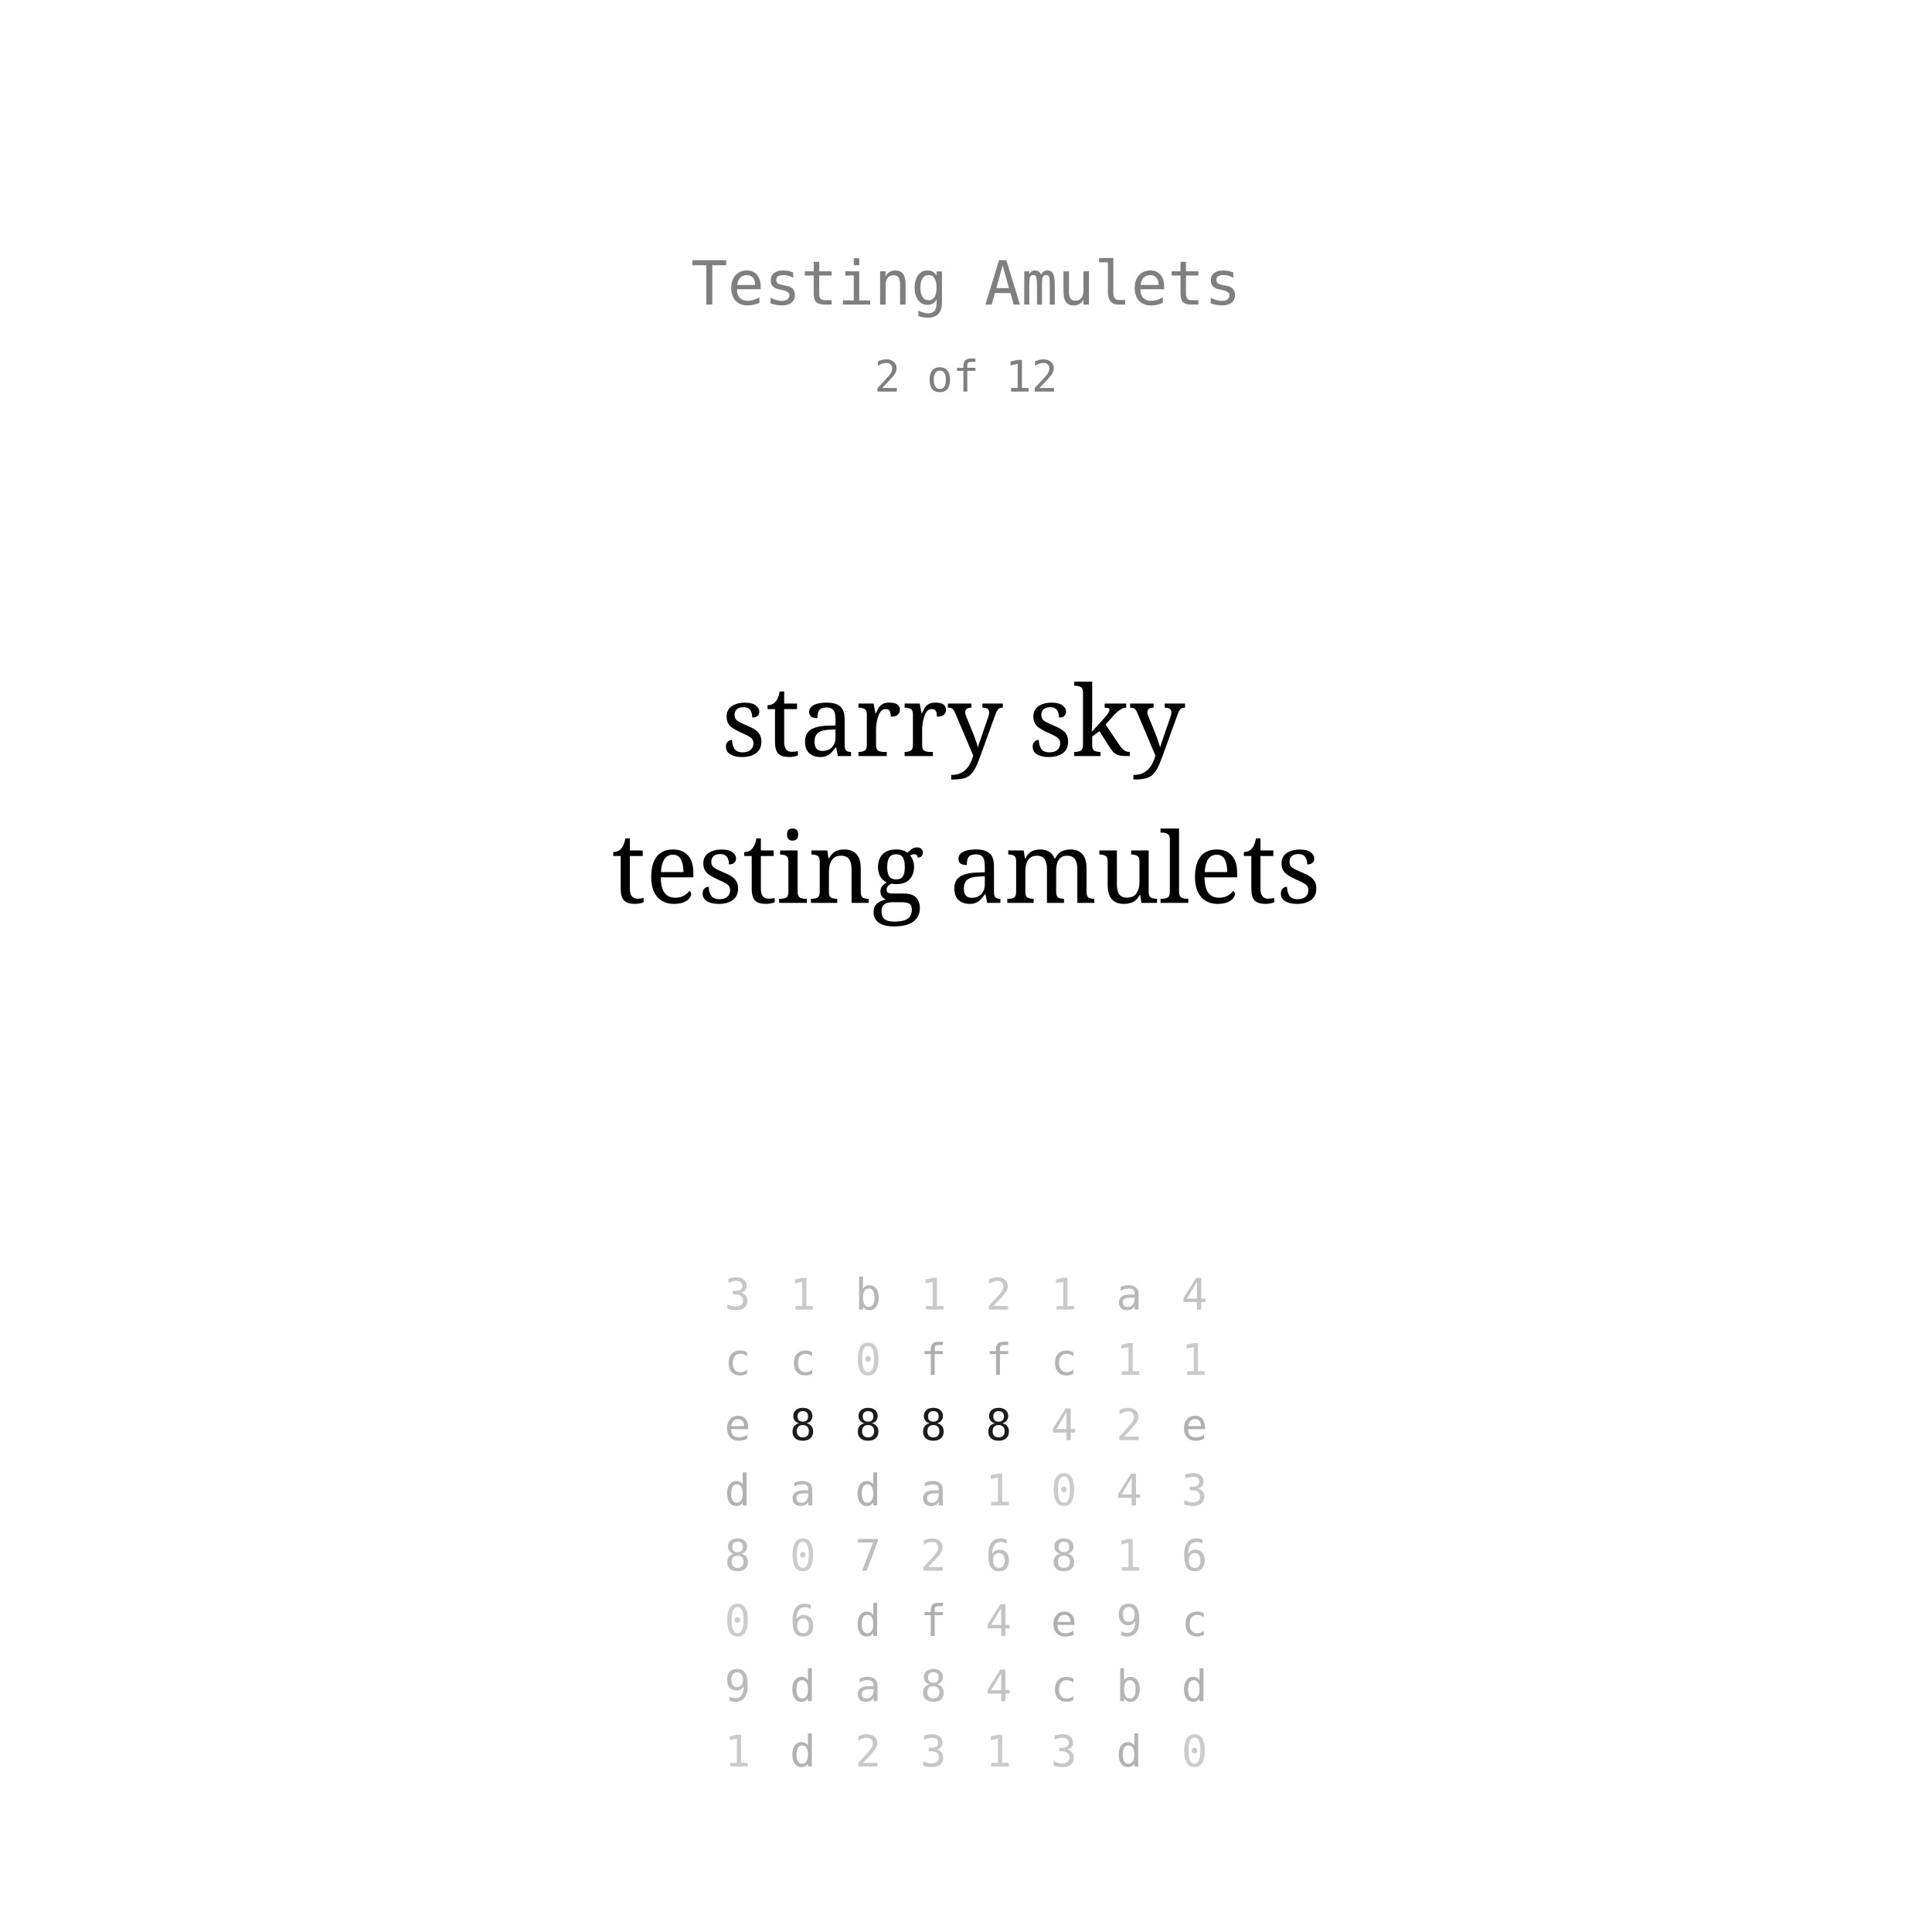
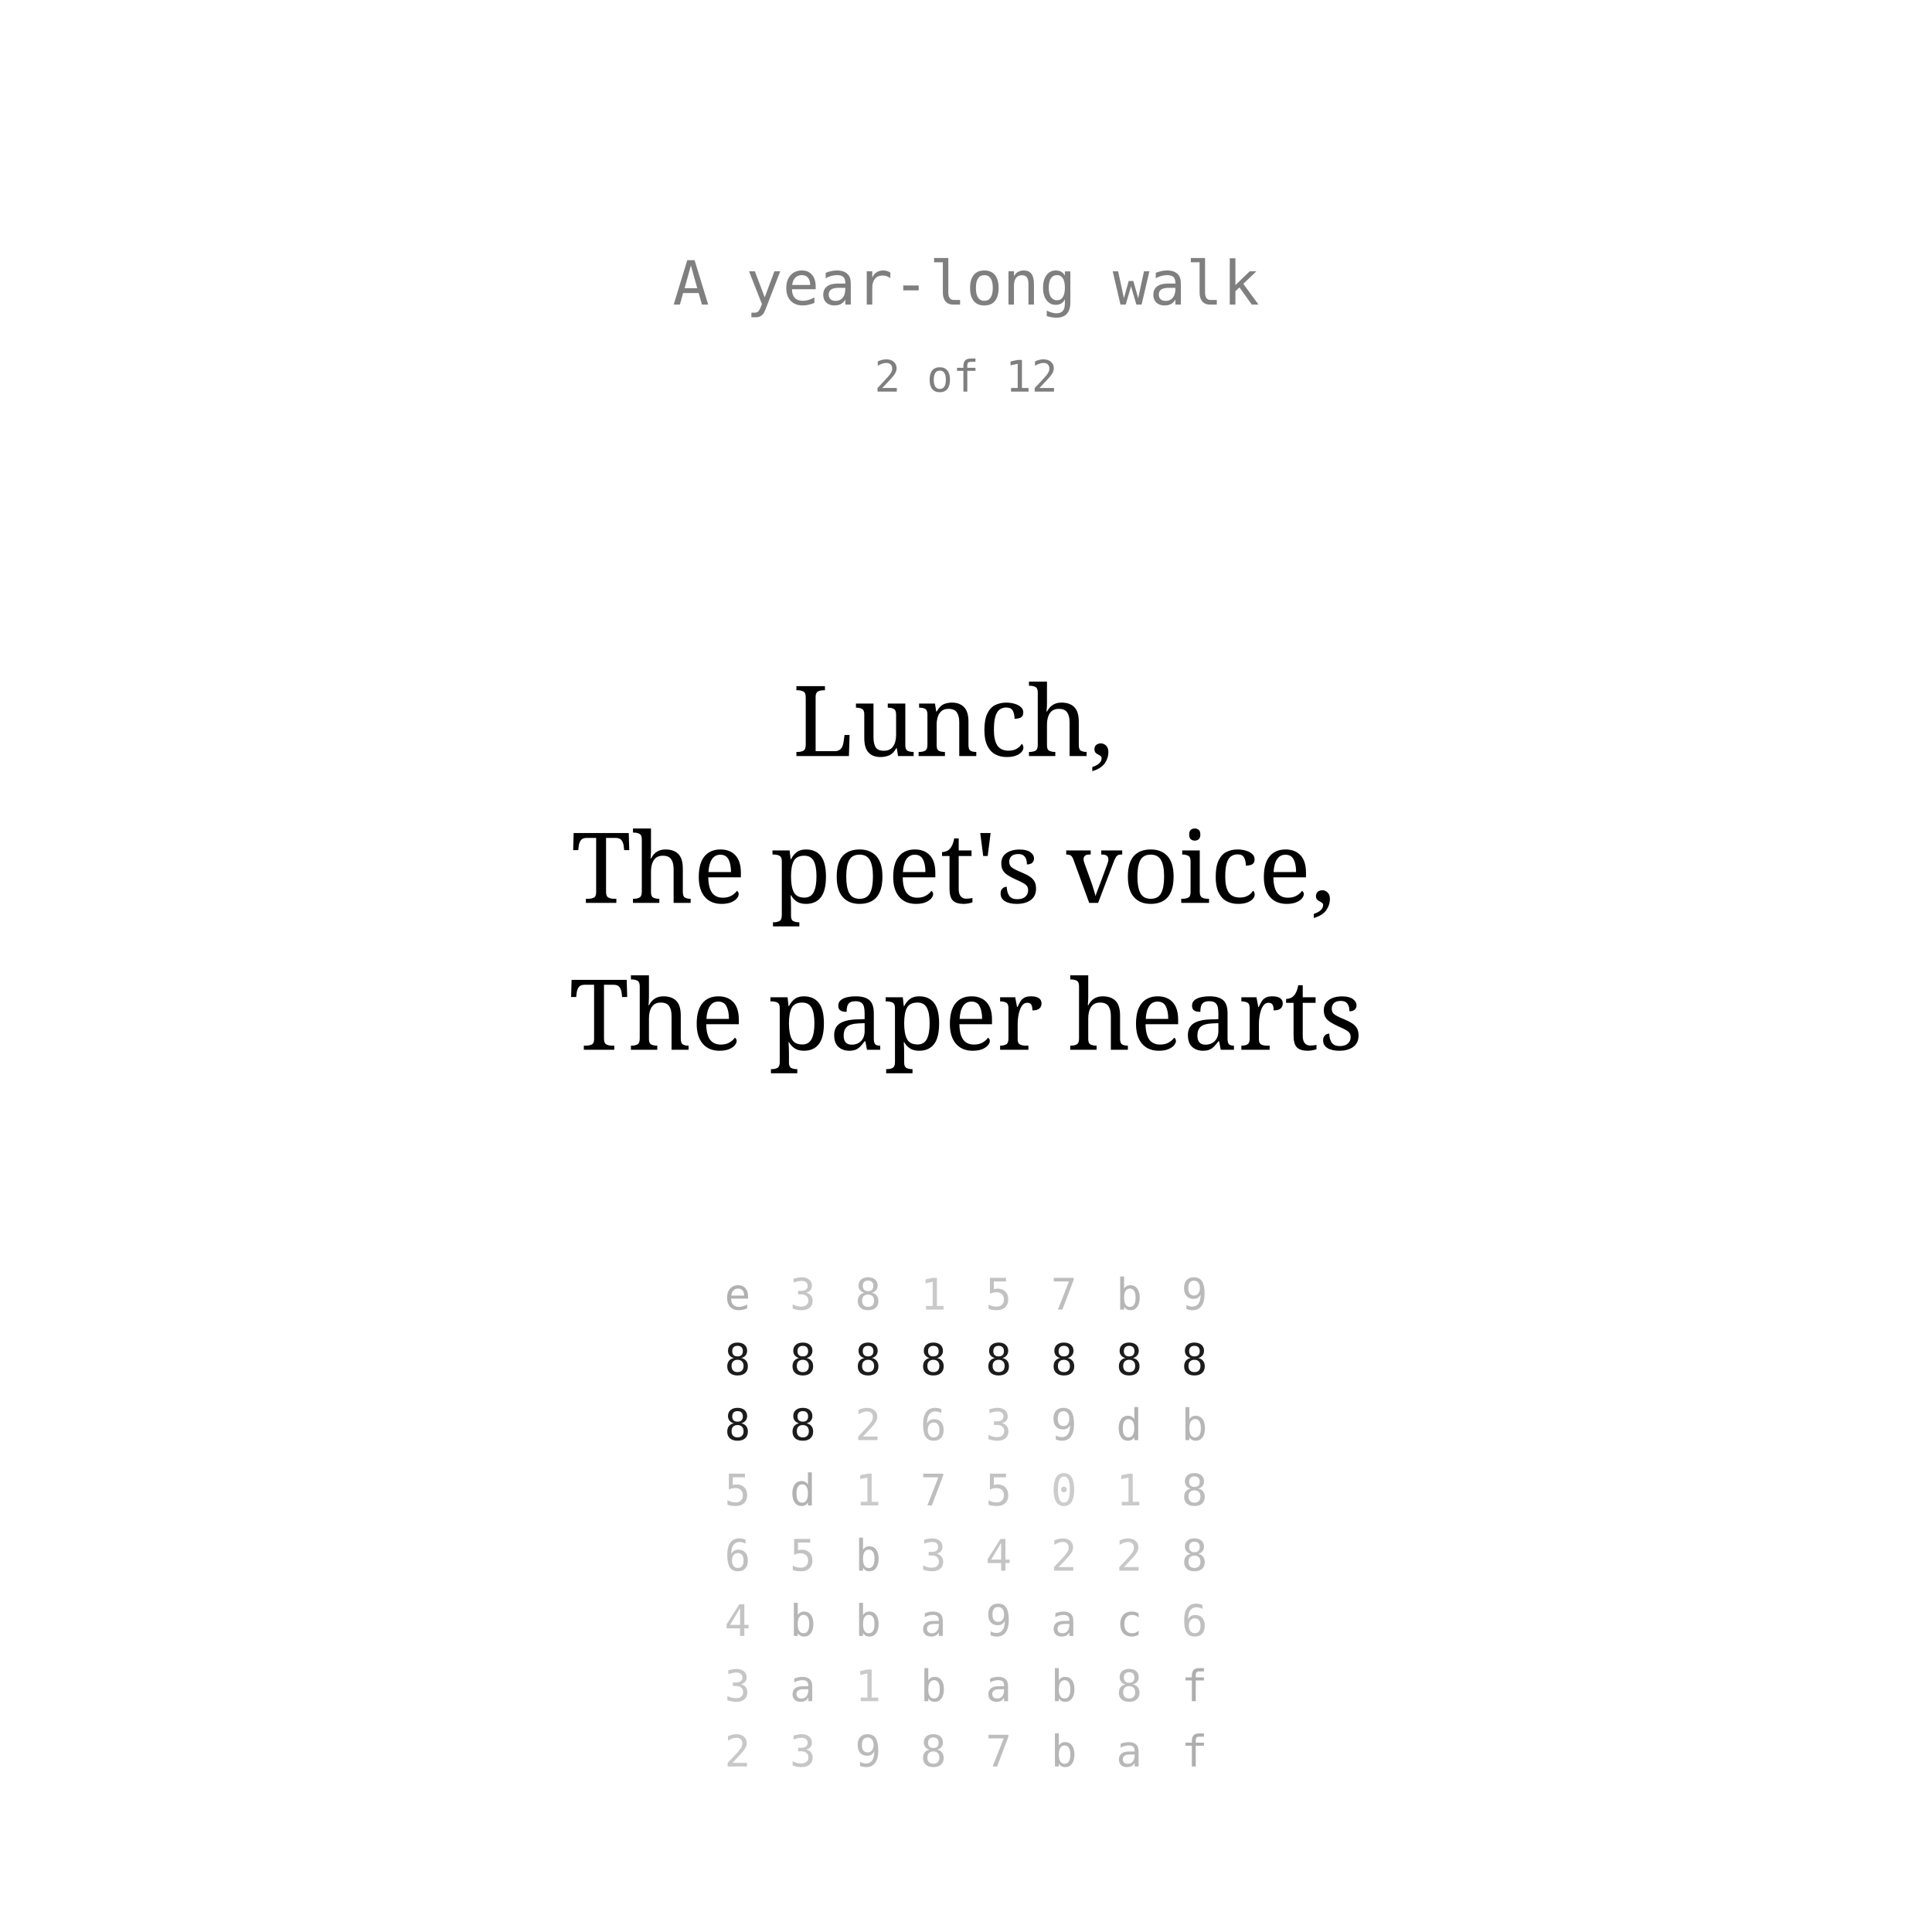
<svg xmlns="http://www.w3.org/2000/svg" viewBox="0 0 888 888" width="888" height="888" shape-rendering="crispEdges">
  <style>.h0{fill:#fff} .h1{fill:#000}</style>
  <rect class="h0" x="0" y="0" width="888" height="888" />
-   <text x="444" y="140" class="h1" font-family="monospace" font-size="28px" opacity=".5" text-anchor="middle">Testing Amulets</text>
+   <text x="444" y="140" class="h1" font-family="monospace" font-size="28px" opacity=".5" text-anchor="middle">A year-long walk</text>
  <text x="444" y="180" class="h1" font-family="monospace" font-size="20px" opacity=".5" text-anchor="middle">2 of 12</text>
  <text class="h1" x="444" y="280" font-family="serif" font-size="45px" text-anchor="middle">
-     <tspan x="444" dy="1.5em">starry sky
+     <tspan x="444" dy="1.5em">Lunch,
</tspan>
-     <tspan x="444" dy="1.5em">testing amulets</tspan>
+     <tspan x="444" dy="1.5em">The poet's voice,
+ </tspan>
+     <tspan x="444" dy="1.5em">The paper hearts</tspan>
  </text>
-   <text opacity="0.223" class="h1" x="339" y="595" font-family="monospace" dominant-baseline="central" text-anchor="middle" font-size="20px">3</text>
-   <text opacity="0.208" class="h1" x="369" y="595" font-family="monospace" dominant-baseline="central" text-anchor="middle" font-size="20px">1</text>
-   <text opacity="0.286" class="h1" x="399" y="595" font-family="monospace" dominant-baseline="central" text-anchor="middle" font-size="20px">b</text>
+   <text opacity="0.309" class="h1" x="339" y="595" font-family="monospace" dominant-baseline="central" text-anchor="middle" font-size="20px">e</text>
+   <text opacity="0.223" class="h1" x="369" y="595" font-family="monospace" dominant-baseline="central" text-anchor="middle" font-size="20px">3</text>
+   <text opacity="0.263" class="h1" x="399" y="595" font-family="monospace" dominant-baseline="central" text-anchor="middle" font-size="20px">8</text>
  <text opacity="0.208" class="h1" x="429" y="595" font-family="monospace" dominant-baseline="central" text-anchor="middle" font-size="20px">1</text>
-   <text opacity="0.216" class="h1" x="459" y="595" font-family="monospace" dominant-baseline="central" text-anchor="middle" font-size="20px">2</text>
-   <text opacity="0.208" class="h1" x="489" y="595" font-family="monospace" dominant-baseline="central" text-anchor="middle" font-size="20px">1</text>
-   <text opacity="0.278" class="h1" x="519" y="595" font-family="monospace" dominant-baseline="central" text-anchor="middle" font-size="20px">a</text>
-   <text opacity="0.231" class="h1" x="549" y="595" font-family="monospace" dominant-baseline="central" text-anchor="middle" font-size="20px">4</text>
-   <text opacity="0.294" class="h1" x="339" y="625" font-family="monospace" dominant-baseline="central" text-anchor="middle" font-size="20px">c</text>
-   <text opacity="0.294" class="h1" x="369" y="625" font-family="monospace" dominant-baseline="central" text-anchor="middle" font-size="20px">c</text>
-   <text opacity="0.2" class="h1" x="399" y="625" font-family="monospace" dominant-baseline="central" text-anchor="middle" font-size="20px">0</text>
-   <text opacity="0.317" class="h1" x="429" y="625" font-family="monospace" dominant-baseline="central" text-anchor="middle" font-size="20px">f</text>
-   <text opacity="0.317" class="h1" x="459" y="625" font-family="monospace" dominant-baseline="central" text-anchor="middle" font-size="20px">f</text>
-   <text opacity="0.294" class="h1" x="489" y="625" font-family="monospace" dominant-baseline="central" text-anchor="middle" font-size="20px">c</text>
-   <text opacity="0.208" class="h1" x="519" y="625" font-family="monospace" dominant-baseline="central" text-anchor="middle" font-size="20px">1</text>
-   <text opacity="0.208" class="h1" x="549" y="625" font-family="monospace" dominant-baseline="central" text-anchor="middle" font-size="20px">1</text>
-   <text opacity="0.309" class="h1" x="339" y="655" font-family="monospace" dominant-baseline="central" text-anchor="middle" font-size="20px">e</text>
+   <text opacity="0.239" class="h1" x="459" y="595" font-family="monospace" dominant-baseline="central" text-anchor="middle" font-size="20px">5</text>
+   <text opacity="0.255" class="h1" x="489" y="595" font-family="monospace" dominant-baseline="central" text-anchor="middle" font-size="20px">7</text>
+   <text opacity="0.286" class="h1" x="519" y="595" font-family="monospace" dominant-baseline="central" text-anchor="middle" font-size="20px">b</text>
+   <text opacity="0.27" class="h1" x="549" y="595" font-family="monospace" dominant-baseline="central" text-anchor="middle" font-size="20px">9</text>
+   <text opacity="0.888" class="h1" x="339" y="625" font-family="monospace" dominant-baseline="central" text-anchor="middle" font-size="20px">8</text>
+   <text opacity="0.888" class="h1" x="369" y="625" font-family="monospace" dominant-baseline="central" text-anchor="middle" font-size="20px">8</text>
+   <text opacity="0.888" class="h1" x="399" y="625" font-family="monospace" dominant-baseline="central" text-anchor="middle" font-size="20px">8</text>
+   <text opacity="0.888" class="h1" x="429" y="625" font-family="monospace" dominant-baseline="central" text-anchor="middle" font-size="20px">8</text>
+   <text opacity="0.888" class="h1" x="459" y="625" font-family="monospace" dominant-baseline="central" text-anchor="middle" font-size="20px">8</text>
+   <text opacity="0.888" class="h1" x="489" y="625" font-family="monospace" dominant-baseline="central" text-anchor="middle" font-size="20px">8</text>
+   <text opacity="0.888" class="h1" x="519" y="625" font-family="monospace" dominant-baseline="central" text-anchor="middle" font-size="20px">8</text>
+   <text opacity="0.888" class="h1" x="549" y="625" font-family="monospace" dominant-baseline="central" text-anchor="middle" font-size="20px">8</text>
+   <text opacity="0.888" class="h1" x="339" y="655" font-family="monospace" dominant-baseline="central" text-anchor="middle" font-size="20px">8</text>
  <text opacity="0.888" class="h1" x="369" y="655" font-family="monospace" dominant-baseline="central" text-anchor="middle" font-size="20px">8</text>
-   <text opacity="0.888" class="h1" x="399" y="655" font-family="monospace" dominant-baseline="central" text-anchor="middle" font-size="20px">8</text>
-   <text opacity="0.888" class="h1" x="429" y="655" font-family="monospace" dominant-baseline="central" text-anchor="middle" font-size="20px">8</text>
-   <text opacity="0.888" class="h1" x="459" y="655" font-family="monospace" dominant-baseline="central" text-anchor="middle" font-size="20px">8</text>
-   <text opacity="0.231" class="h1" x="489" y="655" font-family="monospace" dominant-baseline="central" text-anchor="middle" font-size="20px">4</text>
-   <text opacity="0.216" class="h1" x="519" y="655" font-family="monospace" dominant-baseline="central" text-anchor="middle" font-size="20px">2</text>
-   <text opacity="0.309" class="h1" x="549" y="655" font-family="monospace" dominant-baseline="central" text-anchor="middle" font-size="20px">e</text>
-   <text opacity="0.302" class="h1" x="339" y="685" font-family="monospace" dominant-baseline="central" text-anchor="middle" font-size="20px">d</text>
-   <text opacity="0.278" class="h1" x="369" y="685" font-family="monospace" dominant-baseline="central" text-anchor="middle" font-size="20px">a</text>
-   <text opacity="0.302" class="h1" x="399" y="685" font-family="monospace" dominant-baseline="central" text-anchor="middle" font-size="20px">d</text>
-   <text opacity="0.278" class="h1" x="429" y="685" font-family="monospace" dominant-baseline="central" text-anchor="middle" font-size="20px">a</text>
-   <text opacity="0.208" class="h1" x="459" y="685" font-family="monospace" dominant-baseline="central" text-anchor="middle" font-size="20px">1</text>
+   <text opacity="0.216" class="h1" x="399" y="655" font-family="monospace" dominant-baseline="central" text-anchor="middle" font-size="20px">2</text>
+   <text opacity="0.247" class="h1" x="429" y="655" font-family="monospace" dominant-baseline="central" text-anchor="middle" font-size="20px">6</text>
+   <text opacity="0.223" class="h1" x="459" y="655" font-family="monospace" dominant-baseline="central" text-anchor="middle" font-size="20px">3</text>
+   <text opacity="0.27" class="h1" x="489" y="655" font-family="monospace" dominant-baseline="central" text-anchor="middle" font-size="20px">9</text>
+   <text opacity="0.302" class="h1" x="519" y="655" font-family="monospace" dominant-baseline="central" text-anchor="middle" font-size="20px">d</text>
+   <text opacity="0.286" class="h1" x="549" y="655" font-family="monospace" dominant-baseline="central" text-anchor="middle" font-size="20px">b</text>
+   <text opacity="0.239" class="h1" x="339" y="685" font-family="monospace" dominant-baseline="central" text-anchor="middle" font-size="20px">5</text>
+   <text opacity="0.302" class="h1" x="369" y="685" font-family="monospace" dominant-baseline="central" text-anchor="middle" font-size="20px">d</text>
+   <text opacity="0.208" class="h1" x="399" y="685" font-family="monospace" dominant-baseline="central" text-anchor="middle" font-size="20px">1</text>
+   <text opacity="0.255" class="h1" x="429" y="685" font-family="monospace" dominant-baseline="central" text-anchor="middle" font-size="20px">7</text>
+   <text opacity="0.239" class="h1" x="459" y="685" font-family="monospace" dominant-baseline="central" text-anchor="middle" font-size="20px">5</text>
  <text opacity="0.2" class="h1" x="489" y="685" font-family="monospace" dominant-baseline="central" text-anchor="middle" font-size="20px">0</text>
-   <text opacity="0.231" class="h1" x="519" y="685" font-family="monospace" dominant-baseline="central" text-anchor="middle" font-size="20px">4</text>
-   <text opacity="0.223" class="h1" x="549" y="685" font-family="monospace" dominant-baseline="central" text-anchor="middle" font-size="20px">3</text>
-   <text opacity="0.263" class="h1" x="339" y="715" font-family="monospace" dominant-baseline="central" text-anchor="middle" font-size="20px">8</text>
-   <text opacity="0.2" class="h1" x="369" y="715" font-family="monospace" dominant-baseline="central" text-anchor="middle" font-size="20px">0</text>
-   <text opacity="0.255" class="h1" x="399" y="715" font-family="monospace" dominant-baseline="central" text-anchor="middle" font-size="20px">7</text>
-   <text opacity="0.216" class="h1" x="429" y="715" font-family="monospace" dominant-baseline="central" text-anchor="middle" font-size="20px">2</text>
-   <text opacity="0.247" class="h1" x="459" y="715" font-family="monospace" dominant-baseline="central" text-anchor="middle" font-size="20px">6</text>
-   <text opacity="0.263" class="h1" x="489" y="715" font-family="monospace" dominant-baseline="central" text-anchor="middle" font-size="20px">8</text>
-   <text opacity="0.208" class="h1" x="519" y="715" font-family="monospace" dominant-baseline="central" text-anchor="middle" font-size="20px">1</text>
-   <text opacity="0.247" class="h1" x="549" y="715" font-family="monospace" dominant-baseline="central" text-anchor="middle" font-size="20px">6</text>
-   <text opacity="0.2" class="h1" x="339" y="745" font-family="monospace" dominant-baseline="central" text-anchor="middle" font-size="20px">0</text>
-   <text opacity="0.247" class="h1" x="369" y="745" font-family="monospace" dominant-baseline="central" text-anchor="middle" font-size="20px">6</text>
-   <text opacity="0.302" class="h1" x="399" y="745" font-family="monospace" dominant-baseline="central" text-anchor="middle" font-size="20px">d</text>
-   <text opacity="0.317" class="h1" x="429" y="745" font-family="monospace" dominant-baseline="central" text-anchor="middle" font-size="20px">f</text>
-   <text opacity="0.231" class="h1" x="459" y="745" font-family="monospace" dominant-baseline="central" text-anchor="middle" font-size="20px">4</text>
-   <text opacity="0.309" class="h1" x="489" y="745" font-family="monospace" dominant-baseline="central" text-anchor="middle" font-size="20px">e</text>
-   <text opacity="0.27" class="h1" x="519" y="745" font-family="monospace" dominant-baseline="central" text-anchor="middle" font-size="20px">9</text>
-   <text opacity="0.294" class="h1" x="549" y="745" font-family="monospace" dominant-baseline="central" text-anchor="middle" font-size="20px">c</text>
-   <text opacity="0.27" class="h1" x="339" y="775" font-family="monospace" dominant-baseline="central" text-anchor="middle" font-size="20px">9</text>
-   <text opacity="0.302" class="h1" x="369" y="775" font-family="monospace" dominant-baseline="central" text-anchor="middle" font-size="20px">d</text>
-   <text opacity="0.278" class="h1" x="399" y="775" font-family="monospace" dominant-baseline="central" text-anchor="middle" font-size="20px">a</text>
-   <text opacity="0.263" class="h1" x="429" y="775" font-family="monospace" dominant-baseline="central" text-anchor="middle" font-size="20px">8</text>
-   <text opacity="0.231" class="h1" x="459" y="775" font-family="monospace" dominant-baseline="central" text-anchor="middle" font-size="20px">4</text>
-   <text opacity="0.294" class="h1" x="489" y="775" font-family="monospace" dominant-baseline="central" text-anchor="middle" font-size="20px">c</text>
-   <text opacity="0.286" class="h1" x="519" y="775" font-family="monospace" dominant-baseline="central" text-anchor="middle" font-size="20px">b</text>
-   <text opacity="0.302" class="h1" x="549" y="775" font-family="monospace" dominant-baseline="central" text-anchor="middle" font-size="20px">d</text>
-   <text opacity="0.208" class="h1" x="339" y="805" font-family="monospace" dominant-baseline="central" text-anchor="middle" font-size="20px">1</text>
-   <text opacity="0.302" class="h1" x="369" y="805" font-family="monospace" dominant-baseline="central" text-anchor="middle" font-size="20px">d</text>
-   <text opacity="0.216" class="h1" x="399" y="805" font-family="monospace" dominant-baseline="central" text-anchor="middle" font-size="20px">2</text>
-   <text opacity="0.223" class="h1" x="429" y="805" font-family="monospace" dominant-baseline="central" text-anchor="middle" font-size="20px">3</text>
-   <text opacity="0.208" class="h1" x="459" y="805" font-family="monospace" dominant-baseline="central" text-anchor="middle" font-size="20px">1</text>
-   <text opacity="0.223" class="h1" x="489" y="805" font-family="monospace" dominant-baseline="central" text-anchor="middle" font-size="20px">3</text>
-   <text opacity="0.302" class="h1" x="519" y="805" font-family="monospace" dominant-baseline="central" text-anchor="middle" font-size="20px">d</text>
-   <text opacity="0.2" class="h1" x="549" y="805" font-family="monospace" dominant-baseline="central" text-anchor="middle" font-size="20px">0</text>
+   <text opacity="0.208" class="h1" x="519" y="685" font-family="monospace" dominant-baseline="central" text-anchor="middle" font-size="20px">1</text>
+   <text opacity="0.263" class="h1" x="549" y="685" font-family="monospace" dominant-baseline="central" text-anchor="middle" font-size="20px">8</text>
+   <text opacity="0.247" class="h1" x="339" y="715" font-family="monospace" dominant-baseline="central" text-anchor="middle" font-size="20px">6</text>
+   <text opacity="0.239" class="h1" x="369" y="715" font-family="monospace" dominant-baseline="central" text-anchor="middle" font-size="20px">5</text>
+   <text opacity="0.286" class="h1" x="399" y="715" font-family="monospace" dominant-baseline="central" text-anchor="middle" font-size="20px">b</text>
+   <text opacity="0.223" class="h1" x="429" y="715" font-family="monospace" dominant-baseline="central" text-anchor="middle" font-size="20px">3</text>
+   <text opacity="0.231" class="h1" x="459" y="715" font-family="monospace" dominant-baseline="central" text-anchor="middle" font-size="20px">4</text>
+   <text opacity="0.216" class="h1" x="489" y="715" font-family="monospace" dominant-baseline="central" text-anchor="middle" font-size="20px">2</text>
+   <text opacity="0.216" class="h1" x="519" y="715" font-family="monospace" dominant-baseline="central" text-anchor="middle" font-size="20px">2</text>
+   <text opacity="0.263" class="h1" x="549" y="715" font-family="monospace" dominant-baseline="central" text-anchor="middle" font-size="20px">8</text>
+   <text opacity="0.231" class="h1" x="339" y="745" font-family="monospace" dominant-baseline="central" text-anchor="middle" font-size="20px">4</text>
+   <text opacity="0.286" class="h1" x="369" y="745" font-family="monospace" dominant-baseline="central" text-anchor="middle" font-size="20px">b</text>
+   <text opacity="0.286" class="h1" x="399" y="745" font-family="monospace" dominant-baseline="central" text-anchor="middle" font-size="20px">b</text>
+   <text opacity="0.278" class="h1" x="429" y="745" font-family="monospace" dominant-baseline="central" text-anchor="middle" font-size="20px">a</text>
+   <text opacity="0.27" class="h1" x="459" y="745" font-family="monospace" dominant-baseline="central" text-anchor="middle" font-size="20px">9</text>
+   <text opacity="0.278" class="h1" x="489" y="745" font-family="monospace" dominant-baseline="central" text-anchor="middle" font-size="20px">a</text>
+   <text opacity="0.294" class="h1" x="519" y="745" font-family="monospace" dominant-baseline="central" text-anchor="middle" font-size="20px">c</text>
+   <text opacity="0.247" class="h1" x="549" y="745" font-family="monospace" dominant-baseline="central" text-anchor="middle" font-size="20px">6</text>
+   <text opacity="0.223" class="h1" x="339" y="775" font-family="monospace" dominant-baseline="central" text-anchor="middle" font-size="20px">3</text>
+   <text opacity="0.278" class="h1" x="369" y="775" font-family="monospace" dominant-baseline="central" text-anchor="middle" font-size="20px">a</text>
+   <text opacity="0.208" class="h1" x="399" y="775" font-family="monospace" dominant-baseline="central" text-anchor="middle" font-size="20px">1</text>
+   <text opacity="0.286" class="h1" x="429" y="775" font-family="monospace" dominant-baseline="central" text-anchor="middle" font-size="20px">b</text>
+   <text opacity="0.278" class="h1" x="459" y="775" font-family="monospace" dominant-baseline="central" text-anchor="middle" font-size="20px">a</text>
+   <text opacity="0.286" class="h1" x="489" y="775" font-family="monospace" dominant-baseline="central" text-anchor="middle" font-size="20px">b</text>
+   <text opacity="0.263" class="h1" x="519" y="775" font-family="monospace" dominant-baseline="central" text-anchor="middle" font-size="20px">8</text>
+   <text opacity="0.317" class="h1" x="549" y="775" font-family="monospace" dominant-baseline="central" text-anchor="middle" font-size="20px">f</text>
+   <text opacity="0.216" class="h1" x="339" y="805" font-family="monospace" dominant-baseline="central" text-anchor="middle" font-size="20px">2</text>
+   <text opacity="0.223" class="h1" x="369" y="805" font-family="monospace" dominant-baseline="central" text-anchor="middle" font-size="20px">3</text>
+   <text opacity="0.27" class="h1" x="399" y="805" font-family="monospace" dominant-baseline="central" text-anchor="middle" font-size="20px">9</text>
+   <text opacity="0.263" class="h1" x="429" y="805" font-family="monospace" dominant-baseline="central" text-anchor="middle" font-size="20px">8</text>
+   <text opacity="0.255" class="h1" x="459" y="805" font-family="monospace" dominant-baseline="central" text-anchor="middle" font-size="20px">7</text>
+   <text opacity="0.286" class="h1" x="489" y="805" font-family="monospace" dominant-baseline="central" text-anchor="middle" font-size="20px">b</text>
+   <text opacity="0.278" class="h1" x="519" y="805" font-family="monospace" dominant-baseline="central" text-anchor="middle" font-size="20px">a</text>
+   <text opacity="0.317" class="h1" x="549" y="805" font-family="monospace" dominant-baseline="central" text-anchor="middle" font-size="20px">f</text>
</svg>
